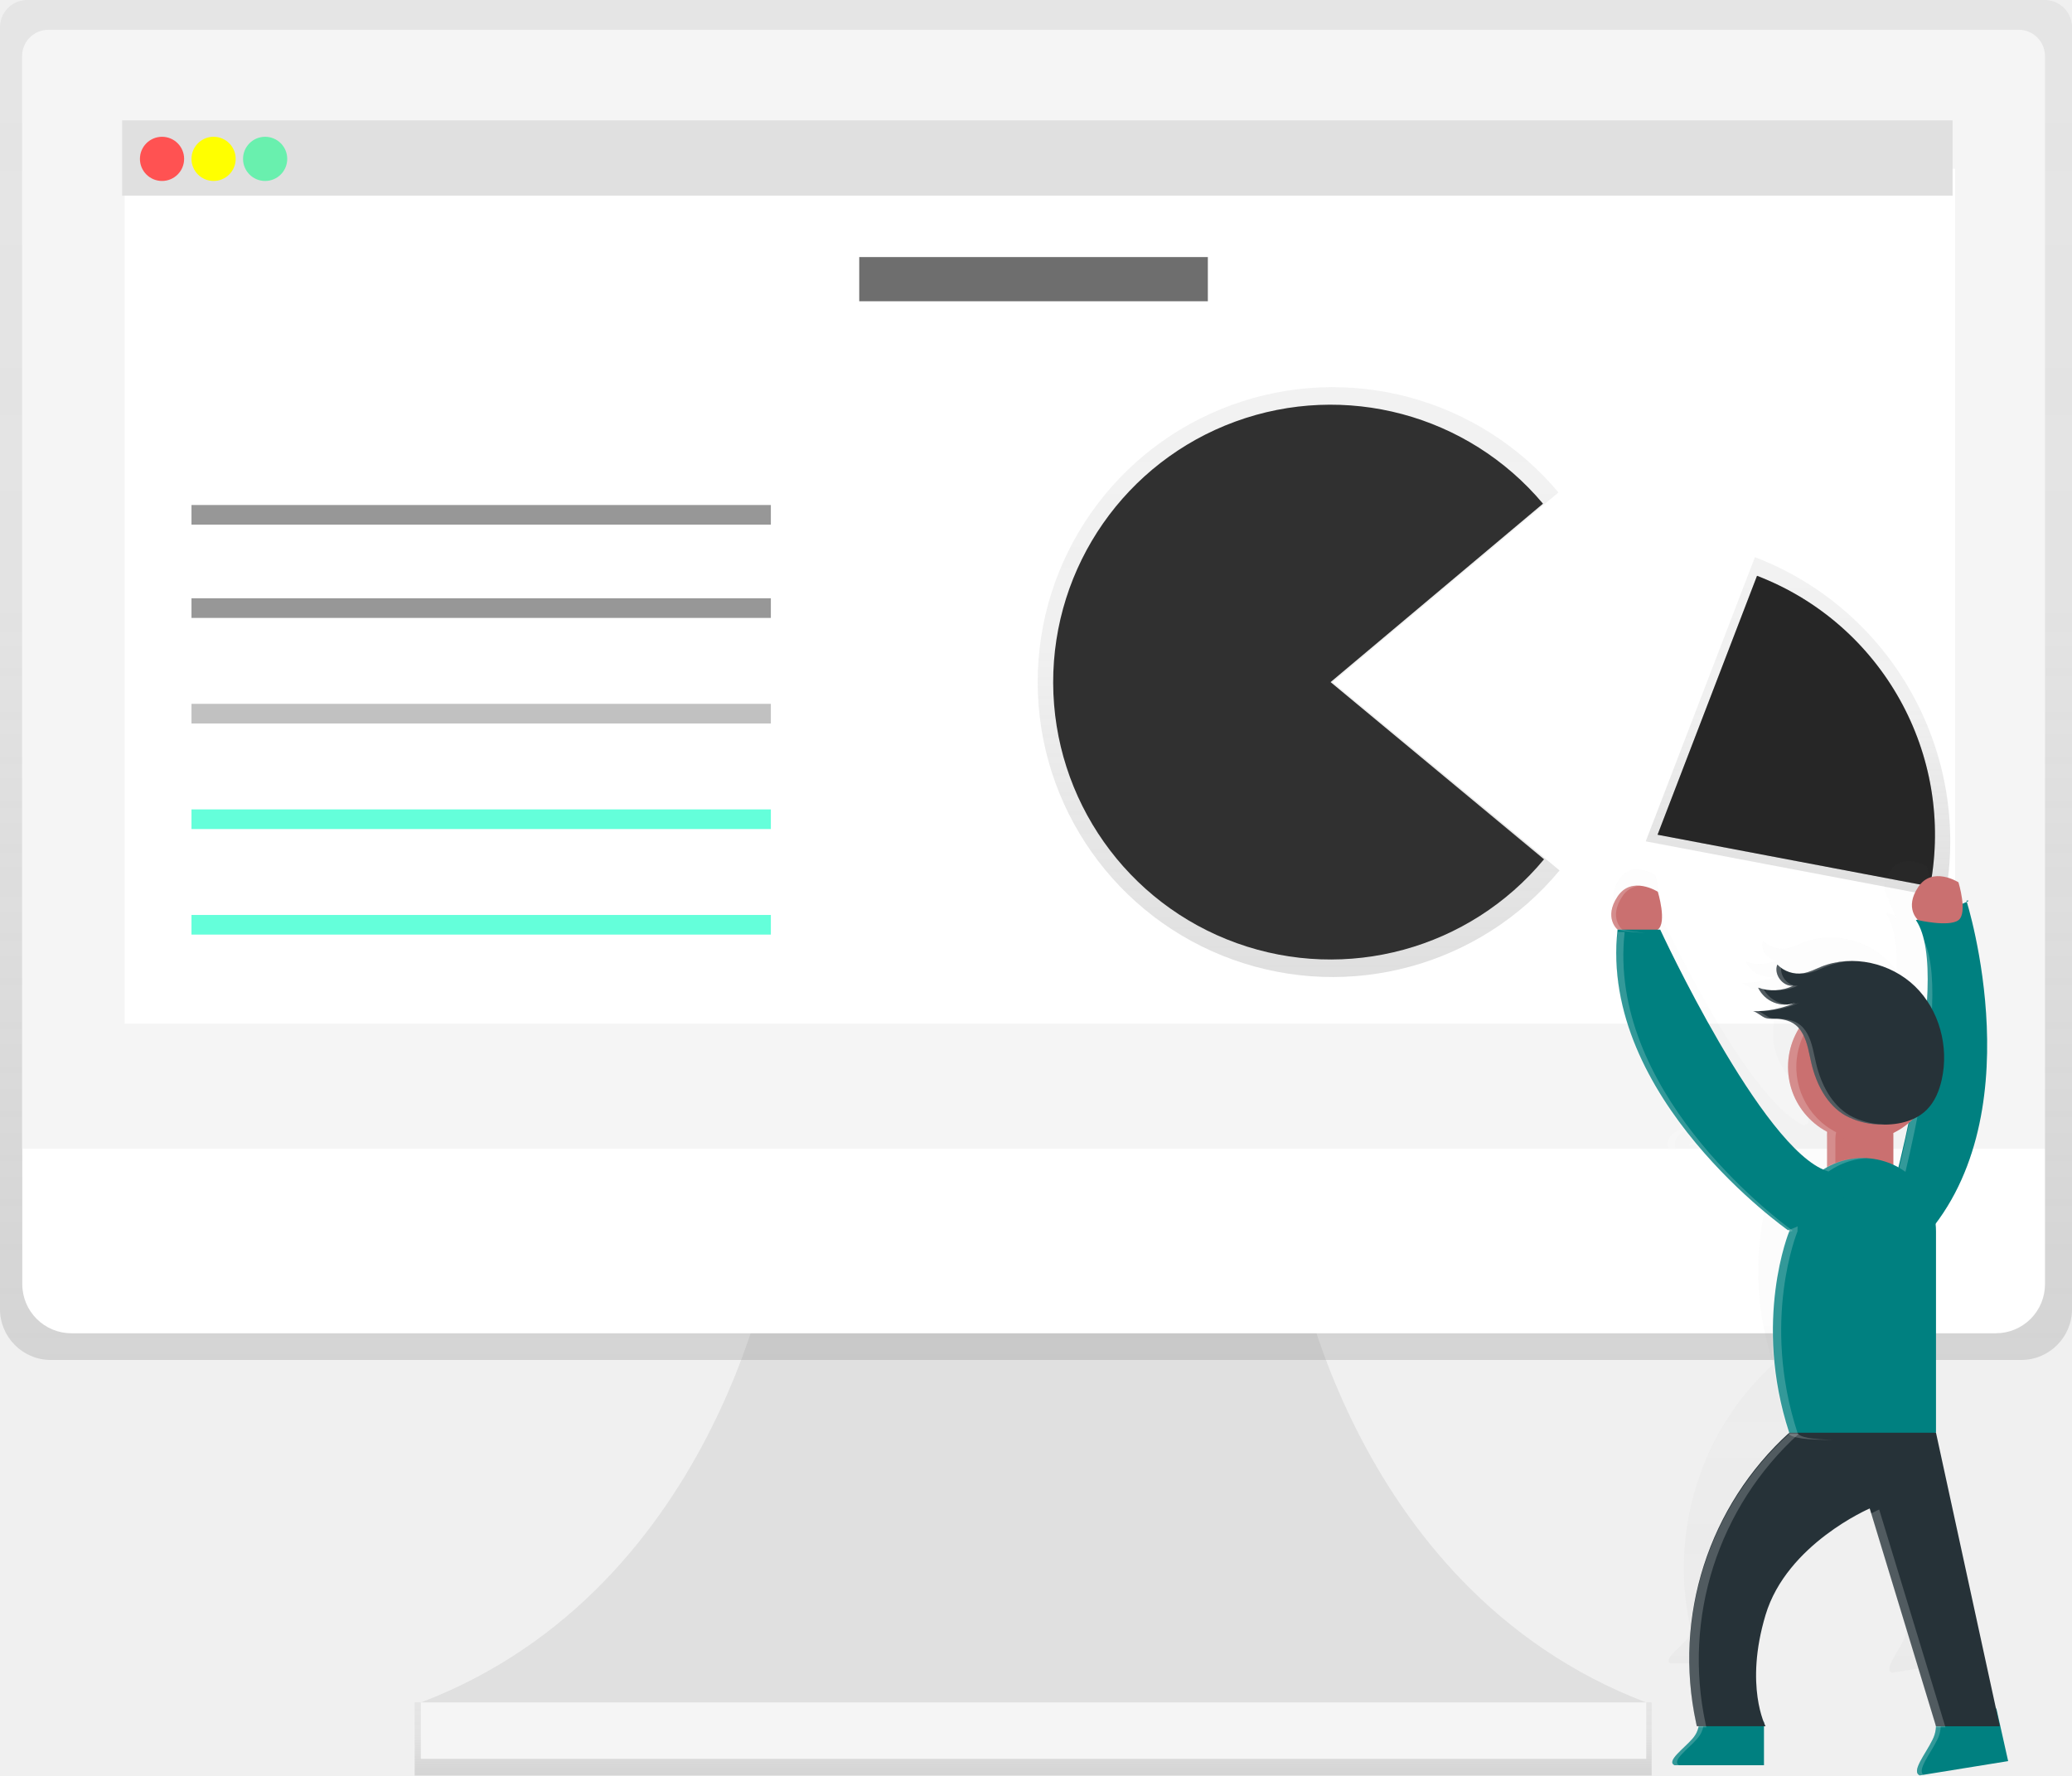
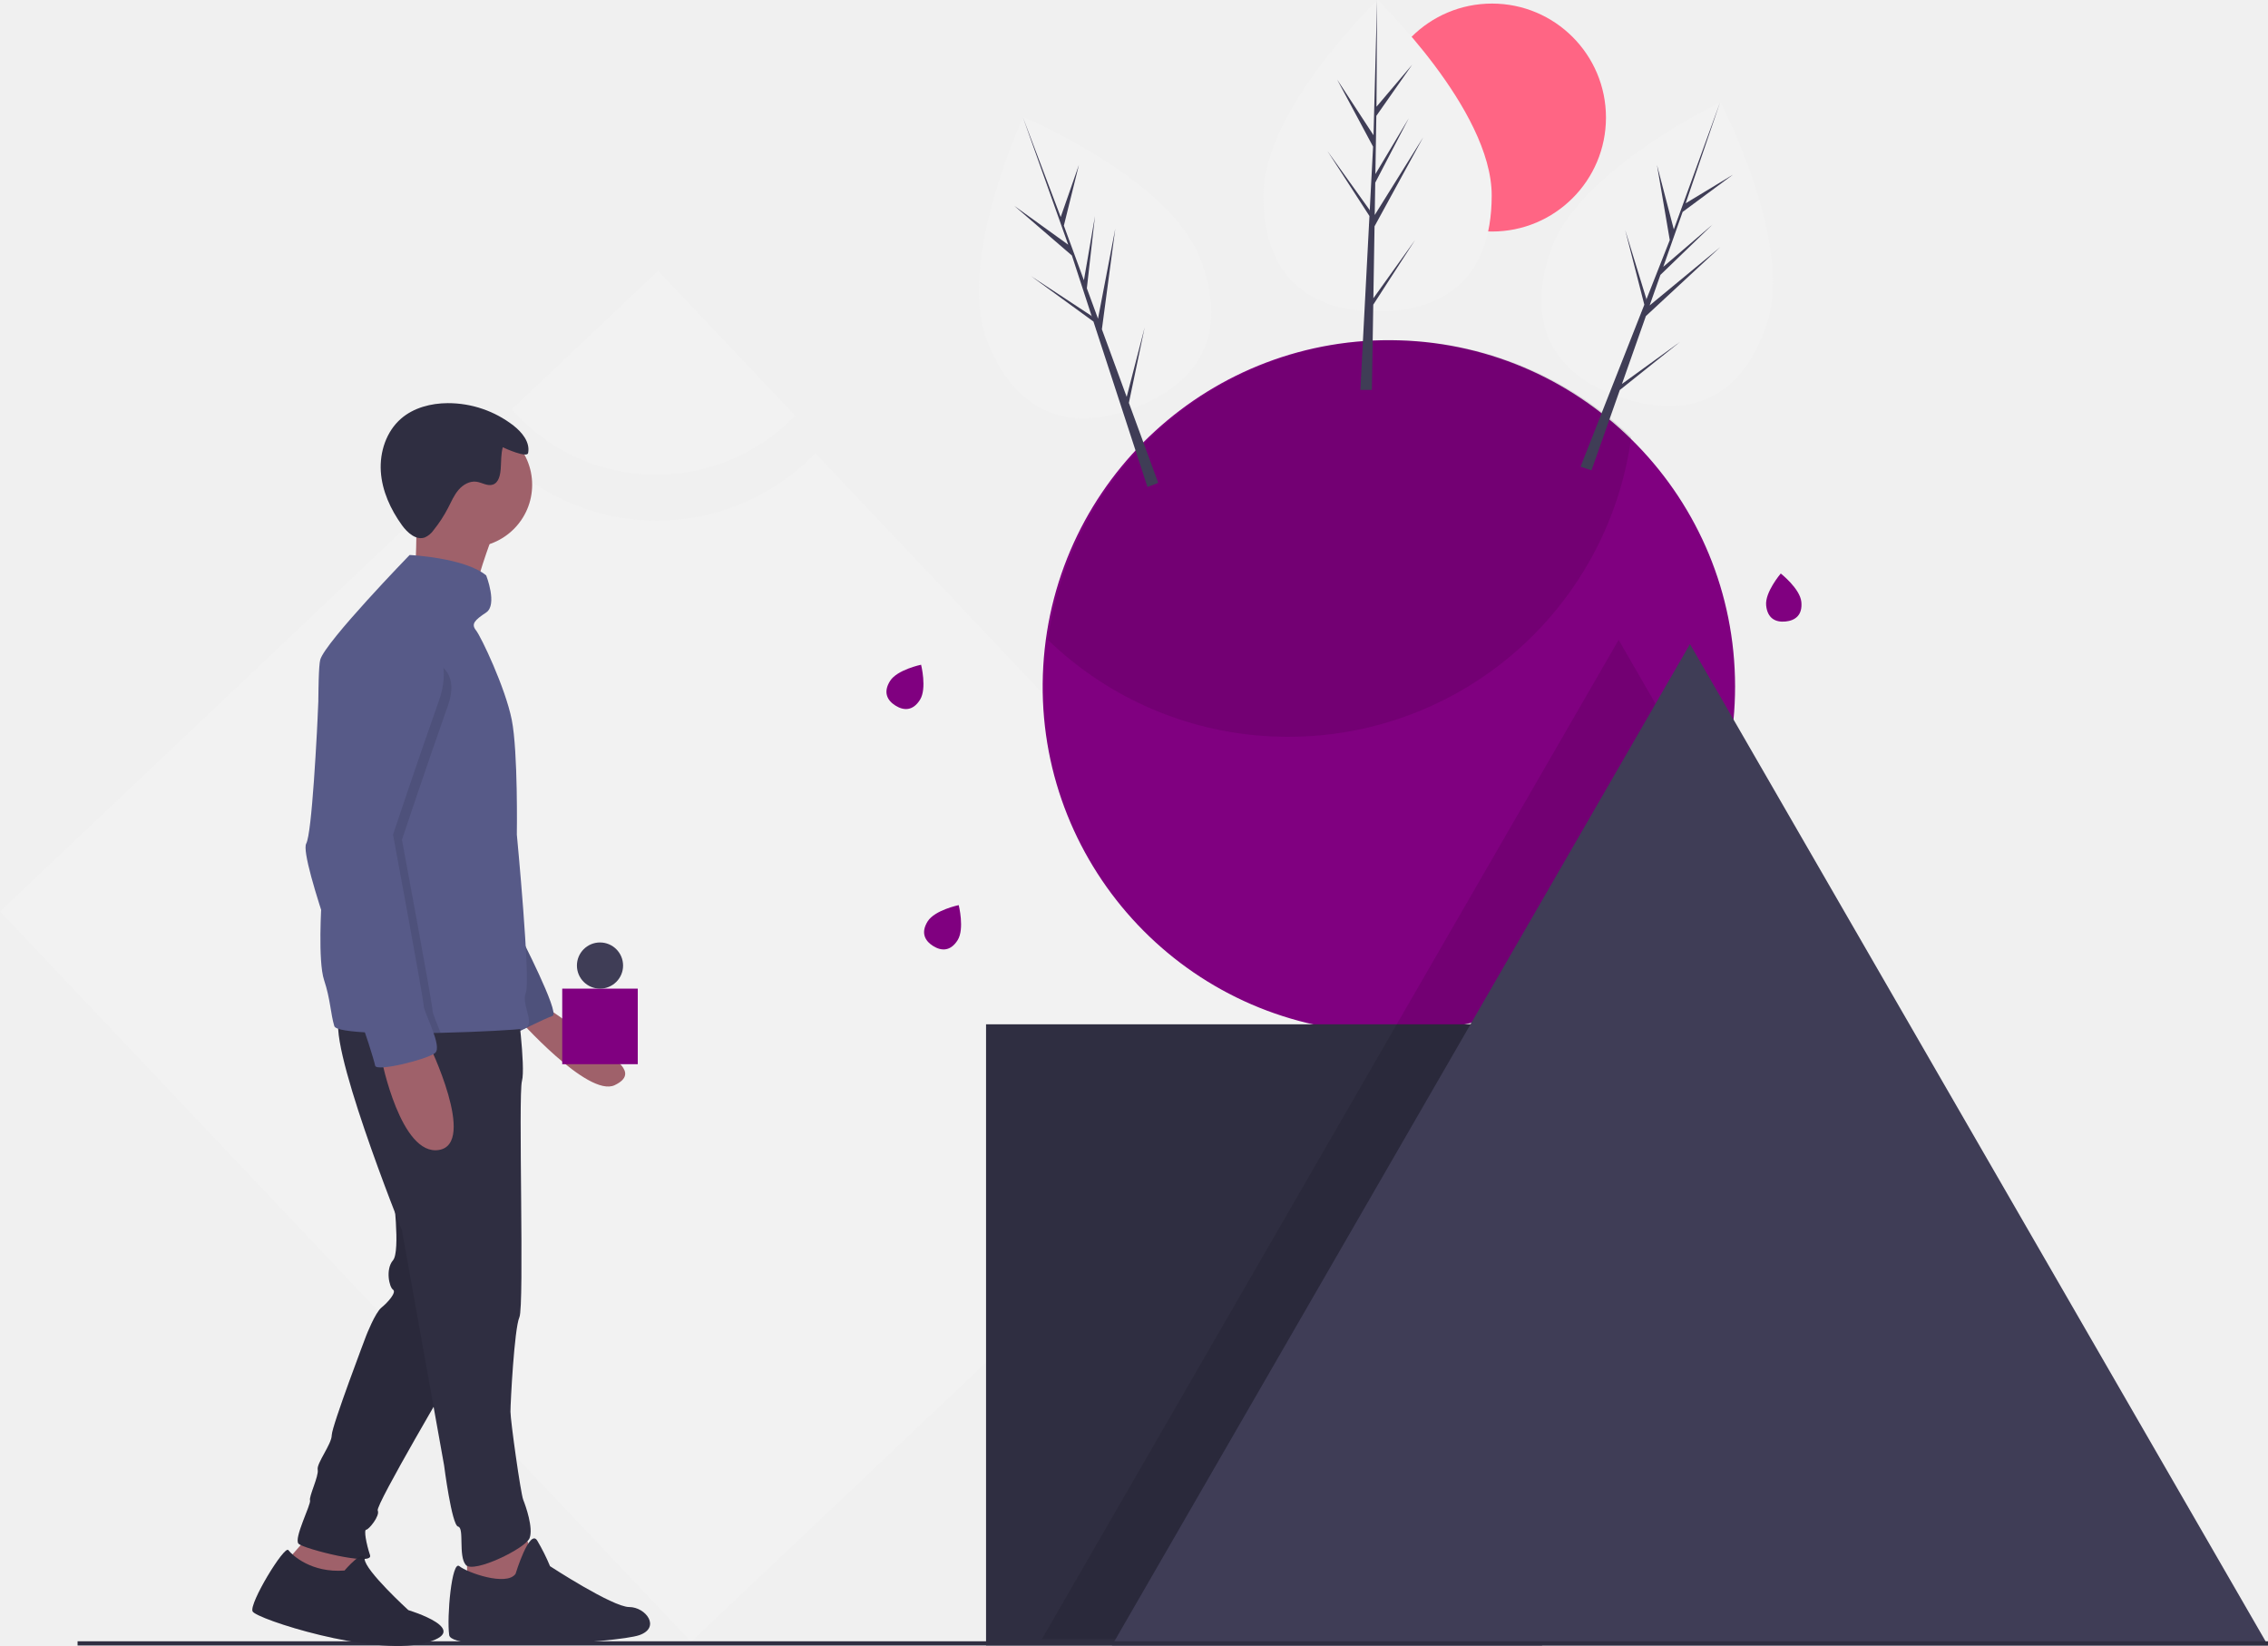
- <svg xmlns="http://www.w3.org/2000/svg" xmlns:xlink="http://www.w3.org/1999/xlink" id="0091bf94-6c8c-4fbc-9d53-cb20b79780af" data-name="Layer 1" width="844" height="723.28" viewBox="0 0 844 723.28" version="1.1">
-   <defs id="defs14">
-     <linearGradient id="86a8dc9d-afb2-4902-a4a9-342ebdaa43c1" x1="420.85" y1="723.28" x2="420.85" y2="693.5" gradientUnits="userSpaceOnUse">
-       <stop offset="0" stop-color="gray" stop-opacity="0.25" id="stop2" />
-       <stop offset="0.54" stop-color="gray" stop-opacity="0.12" id="stop4" />
-       <stop offset="1" stop-color="gray" stop-opacity="0.1" id="stop6" />
-     </linearGradient>
-     <linearGradient id="21f78a89-0a14-446a-aa6d-cddc52c2b0ac" x1="600" y1="642.36" x2="600" y2="88.36" xlink:href="#86a8dc9d-afb2-4902-a4a9-342ebdaa43c1" />
-     <linearGradient id="ce2d059d-a4c7-4a54-ba50-763a945d333a" x1="910.39" y1="454.21" x2="910.39" y2="315.32" xlink:href="#86a8dc9d-afb2-4902-a4a9-342ebdaa43c1" />
-     <linearGradient id="2cf7eb59-74a8-4e4d-a94c-1c78a48d71e0" x1="706.97" y1="486.37" x2="706.97" y2="246.08" xlink:href="#86a8dc9d-afb2-4902-a4a9-342ebdaa43c1" />
-     <linearGradient id="a2d7e851-1e42-4e75-b8f4-9e06e0f27dd2" x1="966.2" y1="448.54" x2="966.2" y2="448.05" xlink:href="#86a8dc9d-afb2-4902-a4a9-342ebdaa43c1" />
-     <linearGradient id="bf75e700-b395-410a-af8e-4726f2ae7d29" x1="908.16" y1="769.78" x2="908.16" y2="439.08" xlink:href="#86a8dc9d-afb2-4902-a4a9-342ebdaa43c1" />
-   </defs>
-   <path d="M704.47,593.89s20.89,141,144.11,188H349.42c123.22-47,144.11-188,144.11-188Z" transform="translate(-178 -88.36)" fill="#e0e0e0" id="path18" />
-   <rect x="168.91" y="693.5" width="503.87" height="29.78" fill="url(#86a8dc9d-afb2-4902-a4a9-342ebdaa43c1)" id="rect20" />
-   <rect x="171.42" y="693.5" width="499.16" height="22.97" fill="#f5f5f5" id="rect22" />
-   <path d="M1011,88.36H189a11.12,11.12,0,0,0-11,11.22V621.45a20.72,20.72,0,0,0,20.53,20.91h802.94A20.72,20.72,0,0,0,1022,621.45V99.58A11.12,11.12,0,0,0,1011,88.36Z" transform="translate(-178 -88.36)" fill="url(#21f78a89-0a14-446a-aa6d-cddc52c2b0ac)" id="path24" />
-   <path d="M1011,556.3H187V111.23a10.75,10.75,0,0,1,10.75-10.75h802.42A10.75,10.75,0,0,1,1011,111.23Z" transform="translate(-178 -88.36)" fill="#f5f5f5" id="path26" />
-   <path d="M990.92,631.48H207.08a20,20,0,0,1-20-20V556.3H1011v55.14A20,20,0,0,1,990.92,631.48Z" transform="translate(-178 -88.36)" fill="#fff" id="path28" />
-   <g opacity="0.2" id="g36">
-     <path d="M879.26,554.47c.8.11,1.6.24,2.38.41a9.68,9.68,0,0,1,.82-.53,13.94,13.94,0,0,1,2.82-1.21,5.06,5.06,0,0,1,1.13-.87,18.82,18.82,0,0,0-7,2.08Z" transform="translate(-178 -88.36)" fill="#fff" id="path30" />
-     <path d="M837,591.08a37,37,0,0,1,23.7-34.53c-1.3-3.07,0-6.31,5.23-8.15l3.7-1.31,1.74-1.67-8.44,3c-5.21,1.84-6.53,5.08-5.23,8.15A37,37,0,0,0,871,628.08c.5,0,1,0,1.5,0A37,37,0,0,1,837,591.08Z" transform="translate(-178 -88.36)" fill="#fff" id="path32" />
-     <path d="M866.19,554.4l-.17,0a2.73,2.73,0,0,0,0,.52q1.56-.34,3.16-.55l.57-.31a73.48,73.48,0,0,1,8.17-3.59c.42-.5.86-1,1.31-1.47a73.5,73.5,0,0,0-12.48,5.05Z" transform="translate(-178 -88.36)" fill="#fff" id="path34" />
-   </g>
-   <rect x="50.76" y="68.72" width="745.6" height="348.29" fill="#fff" id="rect38" />
-   <rect x="49.76" y="49.04" width="745.6" height="30.68" fill="#e0e0e0" id="rect40" />
-   <circle cx="66" cy="64.72" r="9" fill="#ff5252" id="circle42" />
-   <circle cx="87" cy="64.72" r="9" fill="#ff0" id="circle44" />
-   <circle cx="108" cy="64.72" r="9" fill="#69f0ae" id="circle46" />
-   <rect x="78" y="205.72" width="236" height="8" fill="#303030" opacity="0.5" id="rect48" />
-   <rect x="78" y="243.72" width="236" height="8" fill="#303030" opacity="0.5" id="rect50" />
-   <rect x="78" y="286.72" width="236" height="8" fill="#303030" opacity="0.3" id="rect52" />
-   <rect x="78" y="329.72" width="236" height="8" fill="#64ffda" id="rect54" />
-   <rect x="78" y="372.72" width="236" height="8" fill="#64ffda" id="rect56" />
-   <path d="M970.22,454.21a124,124,0,0,0-77.38-138.89L848.37,431.09Z" transform="translate(-178 -88.36)" fill="url(#ce2d059d-a4c7-4a54-ba50-763a945d333a)" id="path58" />
-   <path d="M964.2,449.46a113,113,0,0,0-70.5-126.54L853.18,428.4Z" transform="translate(-178 -88.36)" fill="#303030" id="path60" />
-   <path d="M964.2,449.46a113,113,0,0,0-70.5-126.54L853.18,428.4Z" transform="translate(-178 -88.36)" opacity="0.2" id="path62" />
-   <path d="M720.82,366.22l92-77.27a120.14,120.14,0,1,0,.45,154Z" transform="translate(-178 -88.36)" fill="url(#2cf7eb59-74a8-4e4d-a94c-1c78a48d71e0)" id="path64" />
-   <path d="M720,366.22l86.52-72.68a113,113,0,1,0,.42,144.86Z" transform="translate(-178 -88.36)" fill="#303030" id="path66" />
-   <rect x="350" y="104.72" width="142" height="18" fill="#303030" opacity="0.7" id="rect68" />
-   <g opacity="0.2" id="g72">
-     <path d="M965.82,448.11l.13.43C967.44,447.81,965.82,448.11,965.82,448.11Z" transform="translate(-178 -88.36)" fill="url(#a2d7e851-1e42-4e75-b8f4-9e06e0f27dd2)" id="path70" />
-   </g>
-   <g opacity="0.2" id="g76">
-     <path d="M950,769.56l31.15-5-4.28-19.1h0l-.06-.27-.11,0L954.59,643.73v-74a27.29,27.29,0,0,0-.15-2.81c33-43.75,13.32-112.39,11.51-118.38-.34.17-.86.4-1.59.69a40.3,40.3,0,0,0-1.5-7.9s-9.58-6.09-14.8,1.74c-4.55,6.83-1.17,11-.23,12l-.64.22a22,22,0,0,1,3,7.54,16.55,16.55,0,0,0-1-1.92c-1.21-.22-2-.4-2-.4l-.23-.22-.64.22c3.32,4.84,4.48,13.34,4.32,23.54a33.22,33.22,0,0,0-3.78-4.43,33.78,33.78,0,0,0-22.39-9.33h0q-.77,0-1.54,0h-.06q-1.3,0-2.59.17l-.64.07-1.09.15c-.42.07-.84.15-1.25.23l-.91.2q-.78.18-1.55.41l-.58.18c-.65.21-1.29.43-1.92.68a33,33,0,0,1-6.55,2.38c-.31.05-.62.07-.93.1h0a11,11,0,0,1-7.18-2q-.35-.26-.69-.54a10.13,10.13,0,0,1-.75-.7,4.86,4.86,0,0,0-.33,2.09,6.41,6.41,0,0,0,2.23,4.35,6.07,6.07,0,0,0,1.18.8,5.12,5.12,0,0,0,2,.58,4.7,4.7,0,0,0,.72,0l-.18.08c-.44.21-.89.4-1.35.57l-.1,0c-.49.17-1,.33-1.49.46l-.09,0a16.61,16.61,0,0,1-7.67.11h0l-.81-.2c-.41-.11-.81-.22-1.21-.37a9.19,9.19,0,0,0,.42.84l.15.26c.11.18.23.37.35.54l.2.28q.18.25.38.48l.22.25c.15.17.31.33.48.49l.18.18q.34.31.7.59l.25.18.52.36.34.21.47.26.38.19.47.21.39.17.55.19.67.2.5.13.48.09.43.07.5.05.42,0,.5,0h.42l.5,0h0a9.53,9.53,0,0,0,2.87-.7c-.58.26-1.17.5-1.76.73h0l-.87.31-.91.32-.9.27-.92.27-.9.23-1,.22-.88.18-1,.18-.84.13-1.09.13-.78.08-1.24.08-.65,0c-.62,0-1.25,0-1.87,0h0c.71,0,1.83.82,2.9,1.52a7.7,7.7,0,0,0,1.78,1,6.87,6.87,0,0,0,.86.19l.25,0,.62.06h2.58c.28,0,.56,0,.84.07a12.51,12.51,0,0,1,5,1.6,8.91,8.91,0,0,1,2.12,1.86c-.27.43-.53.87-.77,1.32s-.41.77-.6,1.16q-.57,1.18-1,2.42a26.93,26.93,0,0,0-1.64,9.28c0,.58,0,1.16.06,1.74,0,.16,0,.32,0,.48q.06.7.15,1.38c0,.12,0,.24,0,.35q.12.84.3,1.67l.08.33q.15.68.34,1.35l.11.39a26.77,26.77,0,0,0,1.17,3.17l.14.31q.32.7.68,1.38l.07.13q.41.77.87,1.51l.07.11q.43.69.9,1.34l.11.15a27.12,27.12,0,0,0,2.24,2.7l.07.07a27.07,27.07,0,0,0,7.21,5.41,12.06,12.06,0,0,0-.2,1.24v0a12.16,12.16,0,0,0-.07,1.3v10.1q-.87.46-1.69,1c-24-10.89-59.68-88.12-59.68-88.12h-.87c3.48-2.61,0-13.93,0-13.93a16.33,16.33,0,0,0-6.7-2.23l-.47,0h-.81l-.35,0-.24,0-.34,0-.24,0-.35.07-.23.05-.39.11L842,443l-.57.21,0,0-.53.25-.19.1-.37.21-.21.14-.34.23-.22.17-.32.27-.21.19-.32.32-.2.21-.33.39-.16.19c-.16.21-.32.42-.47.66-5.22,7.83,0,12.19,0,12.19a78,78,0,0,0-.48,9.08c-.38,56.38,59.95,100.06,63,102.25-1.36,3.52-12.57,34.72.13,73.65a1.25,1.25,0,0,0,.15.27,113,113,0,0,0-33.92,106.93l.25,1.17h.56a7.7,7.7,0,0,1-.2.77,8.78,8.78,0,0,1-.56,1.33,10.39,10.39,0,0,1-1.39,2l-.06.07c-.59.68-1.29,1.38-2,2.09l-.76.73c-3,2.92-6.12,5.74-3.83,6.89h32.93V751.68h.58s-.23-.45-.58-1.3v-.27h-.11c-1.72-4.45-5.66-18.18.69-39.34,7.83-26.12,38.3-39.17,38.3-39.17l.56,1.84-.11.06L954.56,752c0,.3,0,.61-.1.94a12.76,12.76,0,0,1-.53,2.19,13.88,13.88,0,0,1-.66,1.61c-1.47,3.05-4,6.62-5.13,9.29a9,9,0,0,0-.4,1.13,3.49,3.49,0,0,0-.13,1.33,1.55,1.55,0,0,0,1,1.29h0l.43-.07.93-.15Zm-9.22-223.38q-.9-.5-1.84-.94v-9.45a12.1,12.1,0,0,0-.2-2.16,27,27,0,0,0,5.76-3.7C943.23,535.84,941.94,541.36,940.77,546.18Z" transform="translate(-178 -88.36)" fill="url(#bf75e700-b395-410a-af8e-4726f2ae7d29)" id="path74" />
-   </g>
-   <path d="M836.9,467.05s-5.79-4.82,0-13.5,16.39-1.93,16.39-1.93,3.86,12.54,0,15.43S836.9,467.05,836.9,467.05Z" transform="translate(-178 -88.36)" fill="#ca7070" id="path78" />
-   <path id="a3c32856-4a80-4c98-bc66-0983250df946" data-name="&lt;Path&gt;" d="M896.53,789.79H869.95s.61,3.22-2.51,6.82c-3.58,4.14-10.77,9.13-7.39,10.83h36.48Z" transform="translate(-178 -88.36)" fill="#00695c" style="fill:#008080;fill-opacity:1" />
-   <path d="M869.36,796.62c3.12-3.61,2.51-6.82,2.51-6.82h-1.93s.61,3.22-2.51,6.82c-3.58,4.14-10.77,9.13-7.39,10.83H862C858.59,805.75,865.78,800.76,869.36,796.62Z" transform="translate(-178 -88.36)" fill="#fff" opacity="0.2" id="path81" />
-   <path id="d5cddcd9-79b8-465c-ad2b-bd849a7889d8" data-name="&lt;Path&gt;" d="M991.19,784.31l-24.92,4.07a12.67,12.67,0,0,1-1.13,8.76c-2.72,5.65-8.82,12.9-5.15,14.45l36-5.82Z" transform="translate(-178 -88.36)" fill="#00695c" style="fill:#008080;fill-opacity:1" />
-   <path d="M979,455.27S1007.5,545,959.77,594.72L946,584.18s28.21-98,12.42-121C986.26,453.93,979,455.27,979,455.27Z" transform="translate(-178 -88.36)" fill="#00695c" id="path84" style="fill:#008080;fill-opacity:1" />
-   <path d="M959.36,463.2s-5.79-4.82,0-13.5,16.39-1.93,16.39-1.93,3.86,12.54,0,15.43S959.36,463.2,959.36,463.2Z" transform="translate(-178 -88.36)" fill="#ca7070" id="path86" />
-   <path d="M967.07,797.14a12.67,12.67,0,0,0,1.13-8.76l23.06-3.77-.07-.3-24.92,4.07a12.67,12.67,0,0,1-1.13,8.76c-2.72,5.65-8.82,12.9-5.15,14.45l1.5-.24C958.78,809.4,964.47,802.54,967.07,797.14Z" transform="translate(-178 -88.36)" fill="#fff" opacity="0.2" id="path88" />
-   <rect x="744.24" y="450.53" width="27" height="40.02" rx="11.66" ry="11.66" fill="#ca7070" id="rect90" />
-   <path d="M947.91,590s27.86-96.78,12.69-120.54c-1.34-.24-2.2-.44-2.2-.44s-.1-.08-.25-.24l-.71.24C973.22,492,945,590,945,590l13.79,10.55c.41-.43.8-.86,1.2-1.3Z" transform="translate(-178 -88.36)" fill="#fff" opacity="0.2" id="path92" />
-   <circle cx="758.22" cy="434.62" r="29.89" fill="#ca7070" id="circle94" />
-   <path d="M925.61,565.41v-13a13.41,13.41,0,0,1,.31-2.83,29.89,29.89,0,0,1,12-56.42c-.56,0-1.12-.05-1.69-.05a29.89,29.89,0,0,0-13.68,56.47,13.41,13.41,0,0,0-.31,2.83v13a13.41,13.41,0,0,0,15.19,13.38A13.54,13.54,0,0,1,925.61,565.41Z" transform="translate(-178 -88.36)" fill="#fff" opacity="0.2" id="path96" />
-   <path d="M966.6,672s-57.66,6.51-59.79,0c-14.95-45.8,0-82,0-82a29.89,29.89,0,0,1,29.89-29.89h0A29.89,29.89,0,0,1,966.6,590Z" transform="translate(-178 -88.36)" fill="#00695c" id="path98" style="fill:#008080;fill-opacity:1" />
-   <path d="M966.6,672l26,119.57h-26l-27-88.72s-33.75,14.46-42.43,43.39,0,45.32,0,45.32h-28l-.28-1.3A124.33,124.33,0,0,1,906.81,672h0" transform="translate(-178 -88.36)" fill="#263238" id="path100" />
-   <path d="M910.18,672c-14.95-45.8,0-82,0-82a29.89,29.89,0,0,1,28-29.82c-.64,0-1.28-.07-1.93-.07h0A29.89,29.89,0,0,0,906.33,590s-14.95,36.16,0,82c.76,2.33,8.64,3,18.45,2.88C916.83,674.75,910.84,674,910.18,672Z" transform="translate(-178 -88.36)" fill="#fff" opacity="0.2" id="path102" />
-   <path d="M906.33,589.52s-77.14-54-69.43-122.47h17.36s41.47,89.68,68,98.36S906.33,589.52,906.33,589.52Z" transform="translate(-178 -88.36)" fill="#00695c" id="path104" style="fill:#008080;fill-opacity:1" />
-   <g opacity="0.2" id="g110">
-     <path d="M940.09,704.93,966.6,792h3.86l-27-88.72S942.18,703.85,940.09,704.93Z" transform="translate(-178 -88.36)" fill="#fff" id="path106" />
-     <path d="M910.67,672.45h-3.86a124.33,124.33,0,0,0-37.89,118.27l.28,1.3h3.86l-.28-1.3A124.33,124.33,0,0,1,910.67,672.45Z" transform="translate(-178 -88.36)" fill="#fff" id="path108" />
-   </g>
-   <path d="M839.79,468H836.9c-7.71,68.47,69.43,122.47,69.43,122.47s.71-.26,1.89-.73C899.23,583.16,832.59,531.88,839.79,468Z" transform="translate(-178 -88.36)" fill="#fff" opacity="0.2" id="path112" />
-   <path d="M912.38,509.64c2,3.7,2.52,8,3.49,12,2,8.38,6.24,16.74,13.69,21.08A30.36,30.36,0,0,0,943,546.4c7.12.45,14.83-.94,19.87-6,3.26-3.26,5.06-7.73,6.07-12.23,3-13.45-1-28.43-10.88-38s-25.45-13.15-38.24-8c-2.4,1-4.72,2.2-7.26,2.64a12.07,12.07,0,0,1-10.59-3.53c-1.59,4,2.16,9,6.45,8.65a18.62,18.62,0,0,1-14.28.77,12.11,12.11,0,0,0,15.23,6.11A40.79,40.79,0,0,1,892,500.29c1.25,0,3.68,2.3,5.19,2.75,2.08.61,3.76.14,5.72.41C907.21,504,910.2,505.52,912.38,509.64Z" transform="translate(-178 -88.36)" fill="#263238" id="path114" />
-   <g opacity="0.2" id="g126">
-     <path d="M908.39,489.89a18.44,18.44,0,0,1-7.07,1.81,18.57,18.57,0,0,0,9-1.81c-3.81.34-7.19-3.6-6.78-7.29a11.37,11.37,0,0,1-1.6-1.37C900.35,485.24,904.1,490.28,908.39,489.89Z" transform="translate(-178 -88.36)" fill="#fff" id="path116" />
-     <path d="M914.46,484.77c2.54-.43,4.86-1.68,7.26-2.64a33.26,33.26,0,0,1,11.51-2.31,33.61,33.61,0,0,0-13.44,2.31c-2.4,1-4.72,2.2-7.26,2.64-.34.06-.69.08-1,.11A11.52,11.52,0,0,0,914.46,484.77Z" transform="translate(-178 -88.36)" fill="#fff" id="path118" />
-     <path d="M899.16,503c-1.51-.44-3.94-2.72-5.19-2.75a40.79,40.79,0,0,0,17.29-3.52,10.68,10.68,0,0,1-3.88.81A40.81,40.81,0,0,1,892,500.29c1.25,0,3.68,2.3,5.19,2.75a12.84,12.84,0,0,0,4,.32A8.39,8.39,0,0,1,899.16,503Z" transform="translate(-178 -88.36)" fill="#fff" id="path120" />
-     <path d="M944.91,546.4a30.36,30.36,0,0,1-13.43-3.65c-7.44-4.34-11.7-12.7-13.69-21.08-1-4.08-1.52-8.33-3.49-12-2.19-4.12-5.17-5.6-9.44-6.19a19.27,19.27,0,0,0-2.86-.08c.31,0,.62,0,.93.08,4.27.59,7.25,2.07,9.44,6.19,2,3.7,2.52,8,3.49,12,2,8.38,6.24,16.74,13.69,21.08A30.36,30.36,0,0,0,943,546.4c1.11.07,2.23.09,3.35.06Z" transform="translate(-178 -88.36)" fill="#fff" id="path122" />
-     <path d="M906.16,497.55a12.21,12.21,0,0,1-9.81-6.26,17.84,17.84,0,0,1-2.24-.63A12.2,12.2,0,0,0,906.16,497.55Z" transform="translate(-178 -88.36)" fill="#fff" id="path124" />
-   </g>
-   <path d="M838.83,467.05s-5.79-4.82,0-13.5a9.24,9.24,0,0,1,7.15-4.39,9.37,9.37,0,0,0-9.08,4.39c-5.79,8.68,0,13.5,0,13.5a52.28,52.28,0,0,0,11.34,1.27A57.09,57.09,0,0,1,838.83,467.05Z" transform="translate(-178 -88.36)" fill="#fff" opacity="0.2" id="path128" />
+ <svg xmlns="http://www.w3.org/2000/svg" id="ef155387-c885-4ebf-8cb5-c452ea0af16e" data-name="Layer 1" width="1080.972" height="784.338" viewBox="0 0 1080.972 784.338">
+   <path d="M448.109,273.772a104.983,104.983,0,0,1-154.351-3.369L59.514,492.127,388.907,840.119,702.88,542.928Z" transform="translate(-59.51392 -57.83116)" fill="#f2f2f2" />
+   <path d="M372.293,284.015a91.635,91.635,0,0,0,66.194-28.153l-65.318-69.006-69.787,66.057A91.68,91.68,0,0,0,372.293,284.015Z" transform="translate(-59.51392 -57.83116)" fill="#f2f2f2" />
+   <path d="M886.486,384.935a164.833,164.833,0,0,1-165,165q-1.41,0-2.82-.03c-3.96-.06-7.87-.26-11.76-.6a165.007,165.007,0,1,1,179.58-164.37Z" transform="translate(-59.51392 -57.83116)" fill="#800080" />
+   <path d="M817.106,325.225a164.076,164.076,0,0,0,19.888-59.078,164.999,164.999,0,0,0-278.017,96.589A164.377,164.377,0,0,0,658.906,408.305c3.89.34,7.8.54,11.76.6q1.41.03,2.82.03a164.757,164.757,0,0,0,143.62-83.71Z" transform="translate(-59.51392 -57.83116)" opacity="0.1" />
+   <rect x="469.972" y="488.104" width="265" height="296" fill="#2f2e41" />
+   <path d="M879.356,446.535a165.194,165.194,0,0,1-115.61,96.4h36.74v296h-244.42l137.17-237.59,31.43-54.44,2.29-3.97,104.03-180.18Z" transform="translate(-59.51392 -57.83116)" opacity="0.1" />
+   <polygon points="805.472 306.924 943.222 545.514 1080.972 784.104 805.472 784.104 529.972 784.104 667.722 545.514 805.472 306.924" fill="#3f3d56" />
+   <rect x="36.972" y="782.104" width="1044" height="2" fill="#2f2e41" />
+   <polygon points="171.505 736.835 169.68 752.045 159.337 756.912 147.777 753.261 139.868 756.912 137.435 742.919 151.428 727.1 171.505 736.835" fill="#9f616a" />
+   <path d="M223.718,806.225s9.433-10.996,9.583-5.498,20.836,24.359,20.836,24.359,32.245,9.734,7.301,15.818-79.7-11.56-81.525-15.21,15.21-31.637,17.035-29.203S207.9,807.442,223.718,806.225Z" transform="translate(-59.51392 -57.83116)" fill="#2f2e41" />
+   <path d="M246.837,625.531s3.65,28.595,0,32.853-1.825,12.776,0,13.993-2.434,6.084-5.476,8.518-7.301,13.385-7.301,13.385-16.427,43.196-16.427,47.455-7.301,13.385-6.692,16.427-4.259,12.776-3.65,14.602-7.909,18.252-5.476,20.686,35.895,10.951,34.07,5.476-3.042-12.168-1.825-12.168,6.692-6.692,5.476-9.126,36.504-66.315,36.504-66.315Z" transform="translate(-59.51392 -57.83116)" fill="#2f2e41" />
+   <path d="M223.718,806.225s9.433-10.996,9.583-5.498,20.836,24.359,20.836,24.359,32.245,9.734,7.301,15.818-79.7-11.56-81.525-15.21,15.21-31.637,17.035-29.203S207.9,807.442,223.718,806.225Z" transform="translate(-59.51392 -57.83116)" opacity="0.1" />
+   <path d="M246.837,625.531s3.65,28.595,0,32.853-1.825,12.776,0,13.993-2.434,6.084-5.476,8.518-7.301,13.385-7.301,13.385-16.427,43.196-16.427,47.455-7.301,13.385-6.692,16.427-4.259,12.776-3.65,14.602-7.909,18.252-5.476,20.686,35.895,10.951,34.07,5.476-3.042-12.168-1.825-12.168,6.692-6.692,5.476-9.126,36.504-66.315,36.504-66.315Z" transform="translate(-59.51392 -57.83116)" opacity="0.1" />
+   <polygon points="249.38 729.282 256.072 746.317 253.03 770.044 233.561 768.828 222.61 759.093 222.61 738.408 249.38 729.282" fill="#9f616a" />
+   <path d="M305.243,807.798S311.936,785.896,315.586,791.98a96.264,96.264,0,0,1,6.084,12.168s29.811,19.469,37.721,19.469,15.21,9.734,4.867,13.385-89.434,8.518-90.651,0,1.217-35.895,4.867-32.853S300.984,813.882,305.243,807.798Z" transform="translate(-59.51392 -57.83116)" fill="#2f2e41" />
+   <path d="M320.453,538.278s26.816,18.223,28.033,20.657,16.776,9.916,4,16-46.634-32.398-46.634-32.398Z" transform="translate(-59.51392 -57.83116)" fill="#9f616a" />
+   <path d="M307.068,502.991s19.469,37.721,15.818,38.937-18.252,8.518-18.252,8.518l-6.692-38.329Z" transform="translate(-59.51392 -57.83116)" fill="#575a88" />
+   <path d="M307.068,502.991s19.469,37.721,15.818,38.937-18.252,8.518-18.252,8.518l-6.692-38.329Z" transform="translate(-59.51392 -57.83116)" opacity="0.1" />
+   <path d="M305.852,534.628s4.259,31.637,2.434,38.329,1.217,107.078-1.217,112.553-4.259,40.763-4.259,45.021,4.867,38.937,6.084,41.979,4.867,13.385,3.042,18.252-26.769,17.035-30.42,12.776-.608-17.644-3.65-18.252-6.692-29.203-6.692-29.203l-20.077-111.945s-37.721-93.693-29.203-102.819S305.852,534.628,305.852,534.628Z" transform="translate(-59.51392 -57.83116)" fill="#2f2e41" />
+   <circle cx="223.827" cy="231.005" r="29.811" fill="#9f616a" />
+   <path d="M294.292,313.172s-9.734,25.553-8.518,31.028-28.595-9.734-28.595-9.734,1.825-29.811,0-37.721S294.292,313.172,294.292,313.172Z" transform="translate(-59.51392 -57.83116)" fill="#9f616a" />
+   <path d="M212.548,479.635c.134,5.104.219,8.146.219,8.146s-1.825,27.986,1.217,37.112,3.042,15.818,4.867,21.902c.535,1.77,7.818,2.72,18.045,3.139,9.382.383,21.239.329,32.622.067,18.848-.438,36.419-1.448,39.375-1.989,6.692-1.217-1.217-11.56,1.217-17.035s-4.259-75.441-4.259-75.441.608-39.546-2.434-54.756S288.817,361.235,286.383,358.193s-.608-4.867,4.867-8.518,0-17.644,0-17.644c-10.343-8.518-36.504-9.734-36.504-9.734s-40.154,41.371-42.588,49.889c-1.472,5.147-.943,46.262-.298,78.009C212.11,462.138,212.371,472.76,212.548,479.635Z" transform="translate(-59.51392 -57.83116)" fill="#575a88" />
+   <path d="M263.872,555.314s23.119,47.455,4.867,50.497-27.378-43.196-27.378-43.196Z" transform="translate(-59.51392 -57.83116)" fill="#9f616a" />
+   <path d="M311.216,273.725c1.054-5.113-2.853-9.893-6.969-13.105A50.928,50.928,0,0,0,272.915,249.936c-7.979.043-16.213,2.154-22.243,7.378-7.034,6.094-10.242,15.866-9.652,25.153s4.63,18.096,10.078,25.641c2.615,3.621,6.814,7.37,10.993,5.791a10.217,10.217,0,0,0,4.066-3.434A63.066,63.066,0,0,0,273.127,299.753c1.495-2.906,2.791-5.969,4.91-8.457s5.305-4.359,8.542-3.912c2.674.369,5.298,2.252,7.848,1.367,2.838-.984,3.524-4.613,3.749-7.608.247-3.283.072-7.085.984-10.189C300.158,271.487,310.726,276.175,311.216,273.725Z" transform="translate(-59.51392 -57.83116)" fill="#2f2e41" />
+   <path d="M212.548,479.635c6.814,24.573,22.444,65.987,23.338,67.769.225.456.578,1.351,1.01,2.531,9.382.383,21.239.329,32.622.067-1.764-4.612-3.821-9.065-3.821-10.507,0-3.042-14.602-81.525-14.602-81.525s11.56-34.679,21.902-63.882-30.724-23.423-30.724-23.423c-21.902-5.476-25.857,3.955-25.857,3.955s-1.929,51.288-4.557,75.575c-.675,6.224-1.393,10.671-2.135,12.034C208.751,464.011,210.066,470.716,212.548,479.635Z" transform="translate(-59.51392 -57.83116)" opacity="0.1" />
+   <path d="M251.096,350.892s27.986,11.56,17.644,40.763-21.902,63.882-21.902,63.882,14.602,78.483,14.602,81.525,9.126,19.469,5.476,22.511-27.986,9.126-28.595,6.084-5.476-18.252-6.692-20.685-29.811-78.483-26.161-85.176c2.686-4.925,5.043-50.044,6.101-73.534a38.621,38.621,0,0,1,20.134-32.516C237.373,350.739,243.978,349.113,251.096,350.892Z" transform="translate(-59.51392 -57.83116)" fill="#575a88" />
+   <rect x="267.972" y="471.104" width="36" height="36" fill="#800080" />
+   <circle cx="285.972" cy="460.104" r="11" fill="#3f3d56" />
+   <circle cx="711.119" cy="56.015" r="54.315" fill="#ff6584" />
+   <path d="M770.486,150.946c0,40.981-24.362,55.29-54.415,55.29s-54.415-14.309-54.415-55.29,54.415-93.115,54.415-93.115S770.486,109.965,770.486,150.946Z" transform="translate(-59.51392 -57.83116)" fill="#f2f2f2" />
+   <polygon points="654.575 142.135 655.132 107.838 678.325 65.408 655.22 102.458 655.47 87.037 671.455 56.339 655.537 82.956 655.537 82.956 655.987 55.22 673.104 30.78 656.058 50.858 656.339 0 654.57 67.327 654.716 64.549 637.313 37.912 654.437 69.881 652.815 100.858 652.767 100.035 632.705 72.003 652.706 102.94 652.503 106.814 652.467 106.872 652.484 107.19 648.37 185.78 653.866 185.78 654.526 145.187 674.478 114.326 654.575 142.135" fill="#3f3d56" />
+   <path d="M901.603,212.199c-13.002,38.863-40.646,44.703-69.146,35.168s-47.063-30.834-34.061-69.698,81.147-71.039,81.147-71.039S914.606,173.336,901.603,212.199Z" transform="translate(-59.51392 -57.83116)" fill="#f2f2f2" />
+   <polygon points="773.053 182.962 784.463 150.614 819.92 117.734 786.253 145.539 791.384 130.994 816.282 106.954 792.741 127.145 792.741 127.145 801.969 100.985 825.955 83.239 803.42 96.871 819.823 48.73 796.784 112.017 797.803 109.429 789.751 78.647 795.846 114.397 784.48 143.259 784.696 142.464 774.564 109.515 783.716 145.199 782.295 148.808 782.242 148.852 782.157 149.159 753.32 222.383 758.533 224.127 772.038 185.84 800.751 162.904 773.053 182.962" fill="#3f3d56" />
+   <path d="M631.505,180.928c14.738,38.239-2.848,60.352-30.89,71.16s-55.92,6.218-70.658-32.021S547.243,113.613,547.243,113.613,616.766,142.689,631.505,180.928Z" transform="translate(-59.51392 -57.83116)" fill="#f2f2f2" />
+   <polygon points="536.997 189.12 525.182 156.917 531.564 108.985 523.329 151.866 518.016 137.386 521.891 102.993 516.611 133.554 516.611 133.554 507.056 107.512 514.238 78.552 505.554 103.417 487.526 55.86 510.088 119.319 509.225 116.675 483.407 98.078 510.882 121.75 520.509 151.237 520.169 150.487 491.368 131.546 521.157 153.219 522.361 156.907 522.348 156.974 522.478 157.265 546.903 232.076 552.032 230.1 538.048 191.985 545.567 156.014 536.997 189.12" fill="#3f3d56" />
+   <path d="M515.939,505.835c-3.372,5.378-7.746,5.252-11.691,2.779s-5.964-6.355-2.593-11.733,14.803-7.744,14.803-7.744S519.311,500.457,515.939,505.835Z" transform="translate(-59.51392 -57.83116)" fill="#800080" />
+   <path d="M918.069,344.643c.624,6.317-2.914,8.894-7.546,9.351s-8.606-1.377-9.23-7.694,6.97-15.182,6.97-15.182S917.445,338.325,918.069,344.643Z" transform="translate(-59.51392 -57.83116)" fill="#800080" />
+   <path d="M498.003,391.288c-3.372,5.378-7.746,5.252-11.691,2.779s-5.964-6.355-2.593-11.733,14.803-7.744,14.803-7.744S501.374,385.91,498.003,391.288Z" transform="translate(-59.51392 -57.83116)" fill="#800080" />
</svg>
